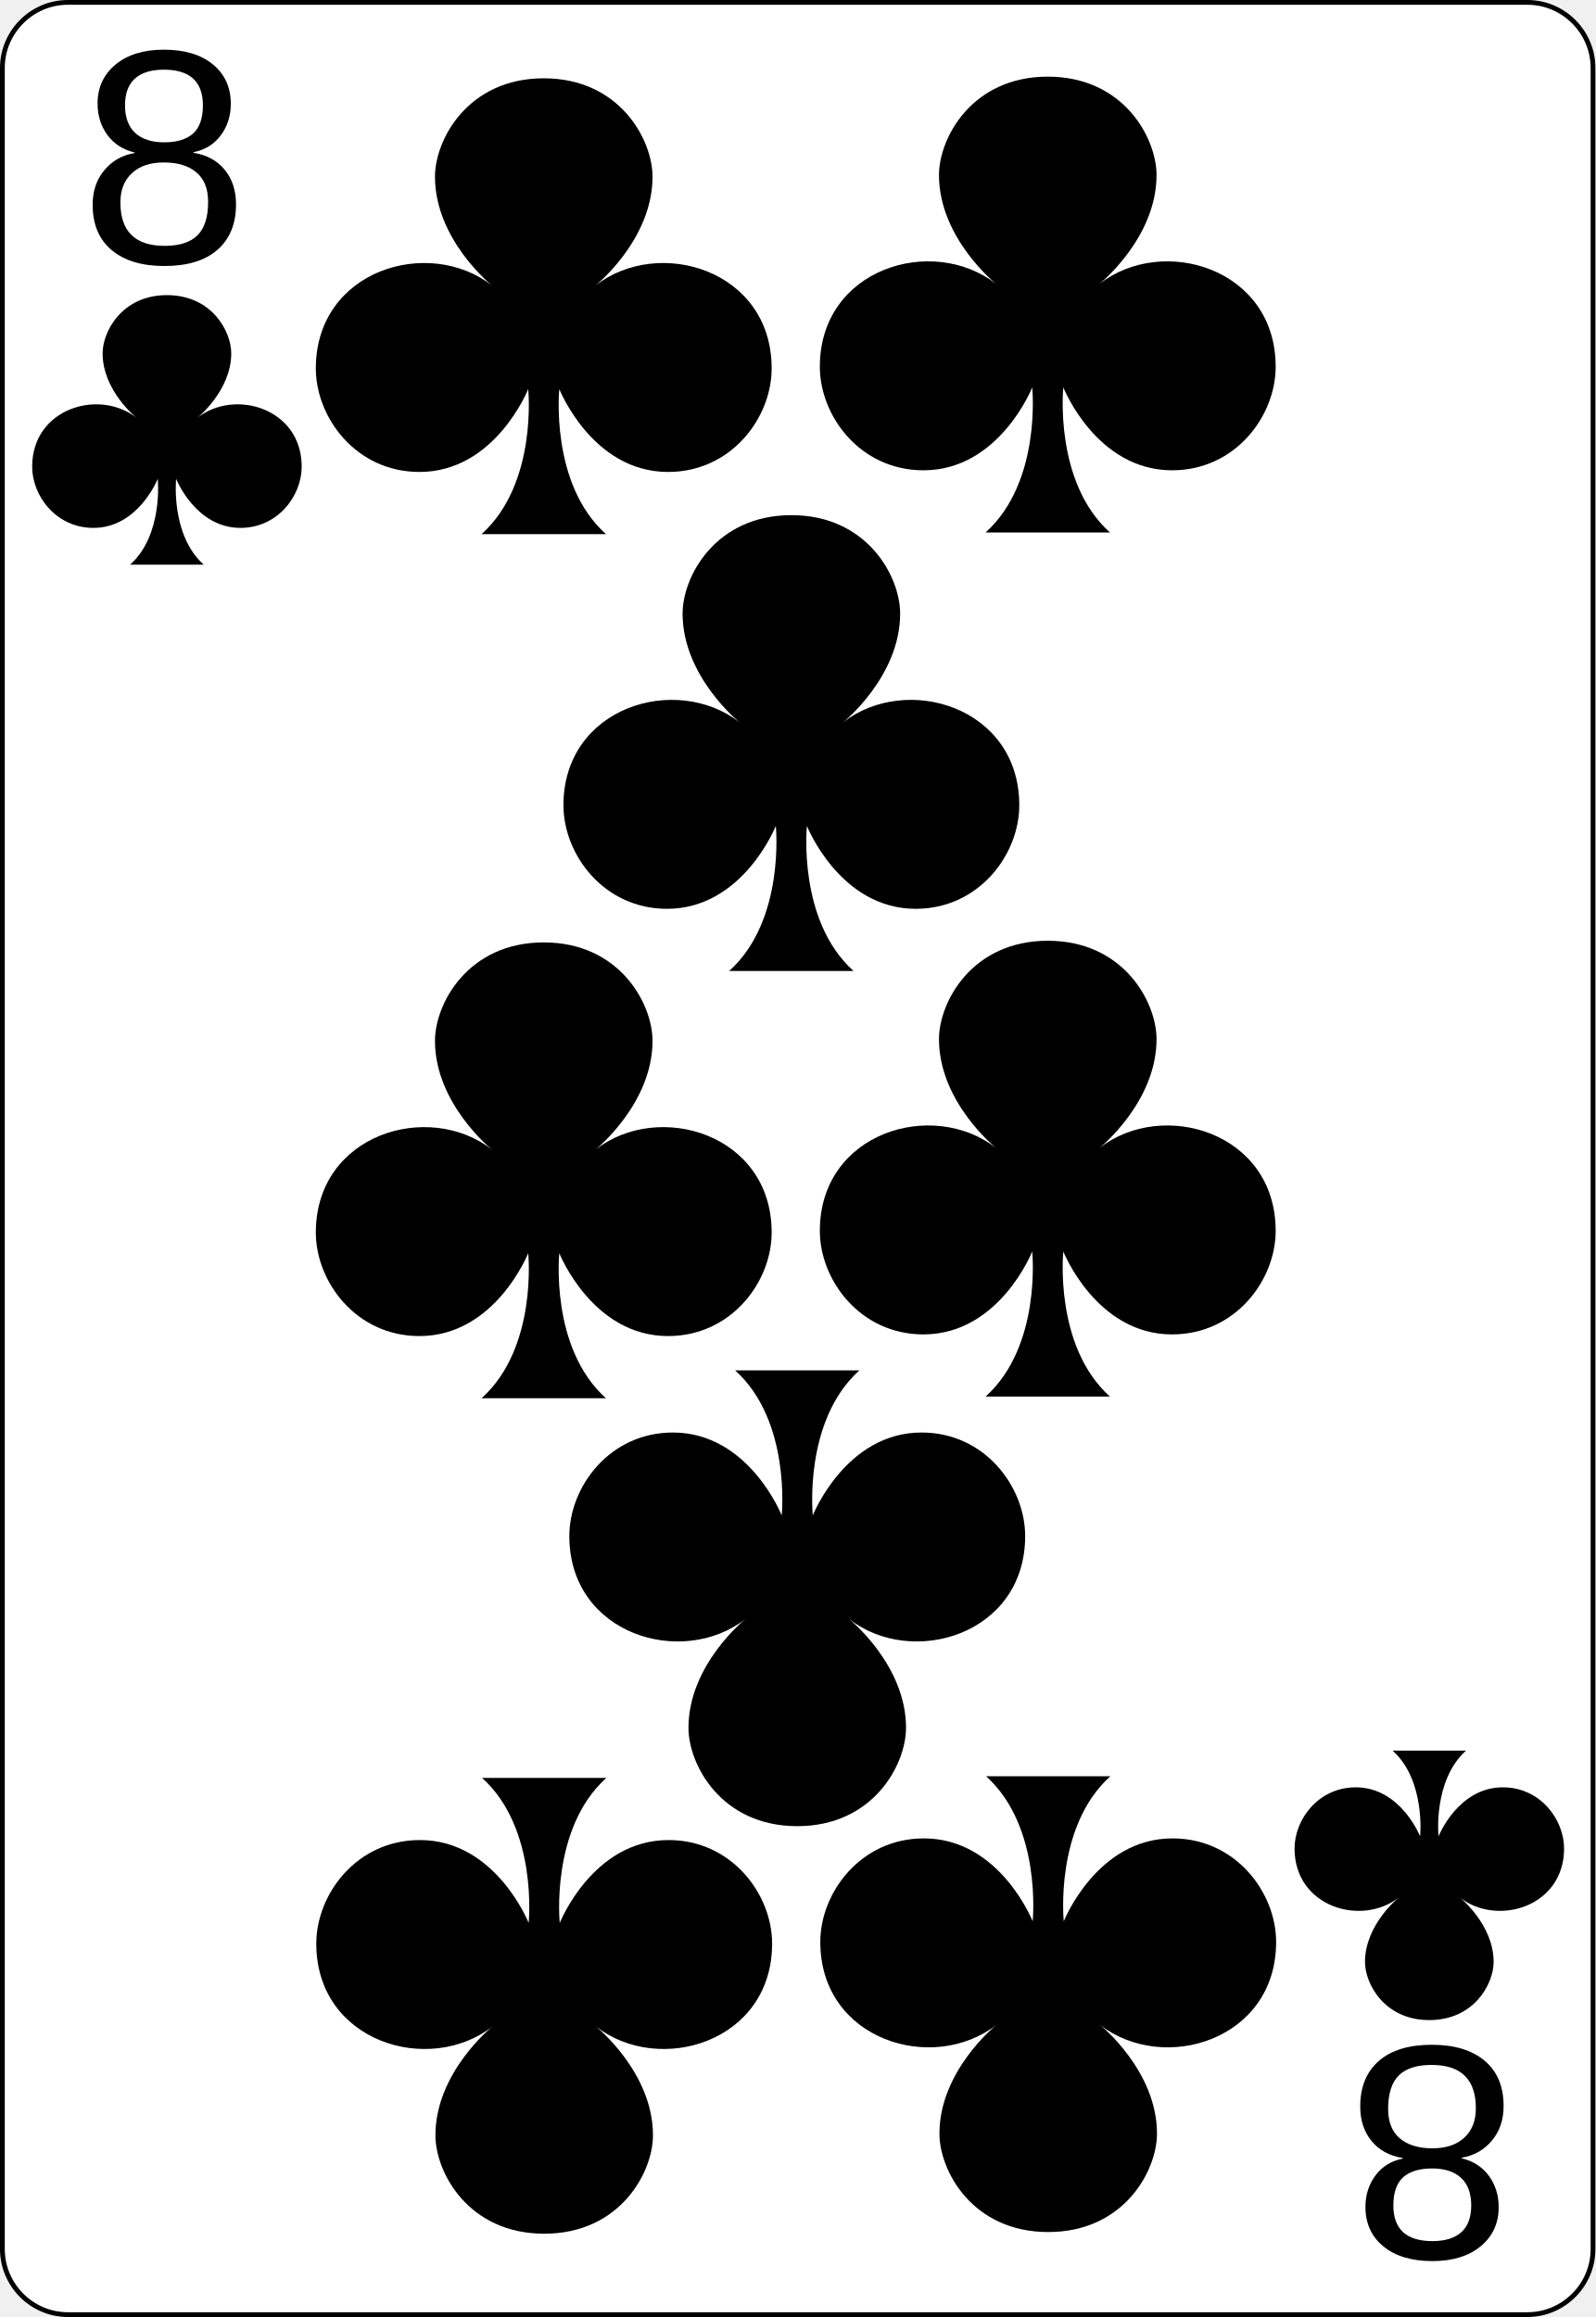
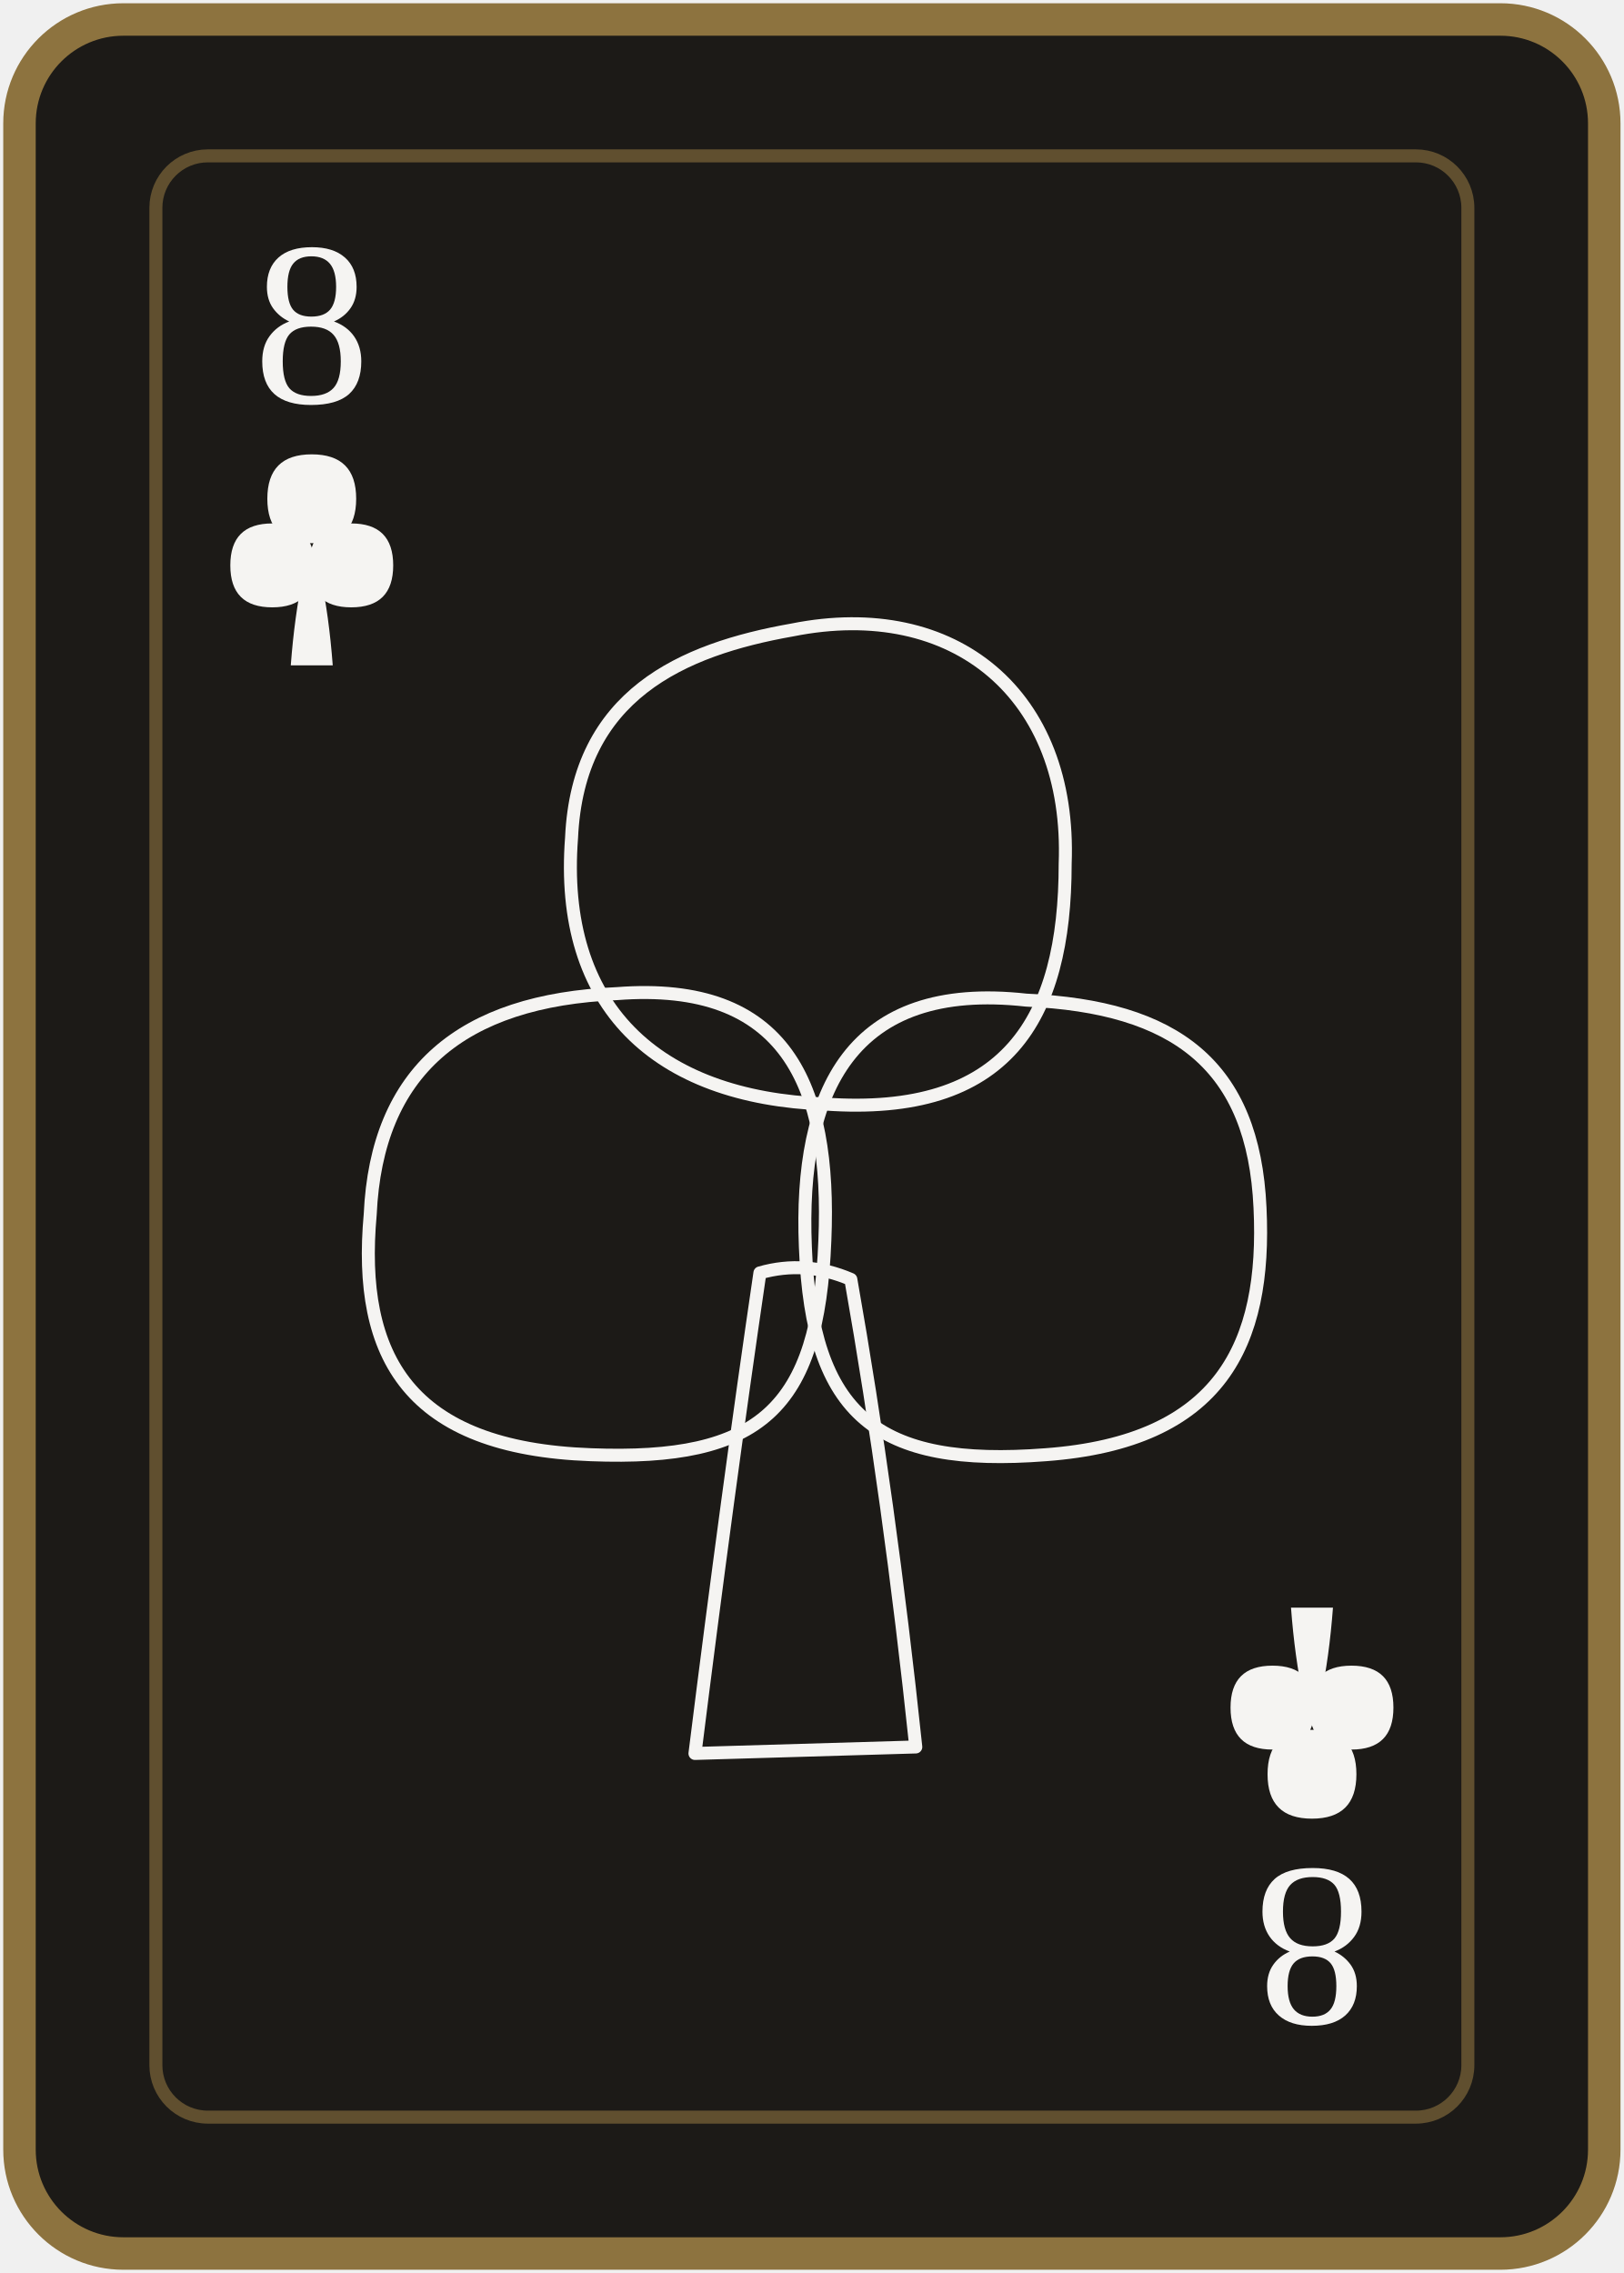
- <svg xmlns="http://www.w3.org/2000/svg" xmlns:xlink="http://www.w3.org/1999/xlink" width="167.087pt" height="242.667pt" viewBox="0 0 167.087 242.667" xml:space="preserve" id="svg2" version="1.1">
-   <defs id="defs41">
-     <radialGradient xlink:href="#linearGradient2984" id="radialGradient3760" cx="48.231" cy="18.138" fx="48.231" fy="18.138" r="9.5" gradientUnits="userSpaceOnUse" gradientTransform="matrix(-1.560526,0.01828294,-0.02684055,-2.290953,123.9838,58.80911)" />
-     <linearGradient id="linearGradient2984">
-       <stop style="stop-color:#000000;stop-opacity:1;" offset="0" id="stop2986" />
-       <stop style="stop-color:#000000;stop-opacity:0.656;" offset="1" id="stop2988" />
-     </linearGradient>
-     <radialGradient xlink:href="#linearGradient3784" id="radialGradient3792" cx="171.487" cy="511.223" fx="171.487" fy="511.223" r="81.903" gradientTransform="matrix(1.152989,-0.6739155,0.3948202,0.6754904,-233.6326,270.4008)" gradientUnits="userSpaceOnUse" />
-     <linearGradient id="linearGradient3784">
-       <stop style="stop-color:#ffffff;stop-opacity:0.534;" offset="0" id="stop3786" />
-       <stop style="stop-color:#000000;stop-opacity:0;" offset="1" id="stop3788" />
-     </linearGradient>
-     <radialGradient r="81.903" fy="511.223" fx="171.487" cy="511.223" cx="171.487" gradientTransform="matrix(1.152989,-0.6739155,0.3948202,0.6754904,-233.6326,270.4008)" gradientUnits="userSpaceOnUse" id="radialGradient3855" xlink:href="#linearGradient3784-4" />
-     <linearGradient id="linearGradient3784-4">
-       <stop style="stop-color:#ffffff;stop-opacity:0.519;" offset="0" id="stop3786-8" />
-       <stop style="stop-color:#000000;stop-opacity:0;" offset="1" id="stop3788-6" />
-     </linearGradient>
-     <radialGradient r="81.903" fy="461.841" fx="181.694" cy="461.841" cx="181.694" gradientTransform="matrix(1.152989,-0.6739155,0.3948202,0.6754904,-233.6326,270.4008)" gradientUnits="userSpaceOnUse" id="radialGradient3916" xlink:href="#linearGradient3784-3" />
-     <linearGradient id="linearGradient3784-3">
-       <stop style="stop-color:#ffffff;stop-opacity:0.702;" offset="0" id="stop3786-86" />
-       <stop style="stop-color:#000000;stop-opacity:0;" offset="1" id="stop3788-2" />
-     </linearGradient>
+ <svg xmlns="http://www.w3.org/2000/svg" viewBox="0 0 250 350" width="250" height="350" class="op-face">
+   <defs>
+     <style>
+       .op-face .op-bg {
+         fill: var(--op-color-neutral-minus-eight, #1c1a17);
+       }
+ 
+       /* opposite of the app's neutral background: light mode default is dark,
+          dark mode flips it light */
+       @media (prefers-color-scheme: dark) {
+         .op-face .op-bg {
+           fill: var(--op-color-neutral-plus-eight, #f5f4f2);
+         }
+       }
+ 
+       .op-face .op-border {
+         fill: none;
+         stroke: var(--op-color-primary-base, #8d733f);
+         stroke-width: 5;
+       }
+ 
+       .op-face .op-border-inner {
+         fill: none;
+         stroke: var(--op-color-primary-base, #8d733f);
+         stroke-width: 2;
+         opacity: 0.6;
+       }
+ 
+       /* clubs/spades are neutral ink, not the red alert token: light ink
+          on the default (dark) card, dark ink once the card flips light */
+       .op-face .op-club {
+         fill: var(--op-color-neutral-plus-eight, #f5f4f2);
+       }
+ 
+       .op-face .op-club-line {
+         fill: none;
+         stroke: var(--op-color-neutral-plus-eight, #f5f4f2);
+         stroke-width: 2;
+         stroke-linecap: round;
+         stroke-linejoin: round;
+       }
+ 
+       @media (prefers-color-scheme: dark) {
+         .op-face .op-club {
+           fill: var(--op-color-neutral-minus-eight, #1c1a17);
+         }
+ 
+         .op-face .op-club-line {
+           stroke: var(--op-color-neutral-minus-eight, #1c1a17);
+         }
+       }
+ 
+       .op-face .op-index {
+         fill: var(--op-color-neutral-plus-eight, #f5f4f2);
+         font-family: Georgia, 'Times New Roman', serif;
+         font-size: 36px;
+         text-anchor: middle;
+       }
+ 
+       @media (prefers-color-scheme: dark) {
+         .op-face .op-index {
+           fill: var(--op-color-neutral-minus-eight, #1c1a17);
+         }
+       }
+     </style>
  </defs>
-   <g id="Layer_x0020_1" style="fill-rule:nonzero;clip-rule:nonzero;stroke:#000000;stroke-miterlimit:4;">
-     <path style="fill:#FFFFFF;stroke-width:0.5;" d="M166.837,235.548c0,3.777-3.087,6.869-6.871,6.869H7.111c-3.775,0-6.861-3.092-6.861-6.869V7.12C0.25,3.343,3.336,0.25,7.111,0.25h152.855    c3.784,0,6.871,3.093,6.871,6.87v228.428z" id="path5" />
-     <g style="stroke:none;" id="g7">
-       <g id="g9">
- 				
- 			</g>
+   <g class="op-card">
+     <rect class="op-bg" x="3" y="3" width="244" height="344" rx="16" />
+     <rect class="op-border" x="3" y="3" width="244" height="344" rx="16" />
+     <rect class="op-border-inner" x="24" y="24" width="202" height="302" rx="8" />
+     <g transform="translate(48 62)">
+       <text class="op-index" x="0" y="0">8</text>
+       <g transform="translate(0 22.4) scale(0.19)">
+         <path class="op-club" d="M 0 -76 Q 36 -76 36 -40 Q 36 -4 0 -4 Q -36 -4 -36 -40 Q -36 -76 0 -76 Z" />
+         <path class="op-club" d="M -32 -20 Q 2 -20 2 14 Q 2 48 -32 48 Q -66 48 -66 14 Q -66 -20 -32 -20 Z" />
+         <path class="op-club" d="M 32 -20 Q 66 -20 66 14 Q 66 48 32 48 Q -2 48 -2 14 Q -2 -20 32 -20 Z" />
+         <path class="op-club" d="M -7 22 Q -14 55 -17 95 L 17 95 Q 14 55 7 22 Z" />
+       </g>
    </g>
-     <g id="g15">
- 			
- 		</g>
-     <g id="g19">
- 			
- 		</g>
-     <g style="stroke:none;" id="g23">
-       <g id="g25">
- 				
- 			</g>
+     <g transform="translate(202 288) rotate(180)">
+       <text class="op-index" x="0" y="0">8</text>
+       <g transform="translate(0 22.4) scale(0.19)">
+         <path class="op-club" d="M 0 -76 Q 36 -76 36 -40 Q 36 -4 0 -4 Q -36 -4 -36 -40 Q -36 -76 0 -76 Z" />
+         <path class="op-club" d="M -32 -20 Q 2 -20 2 14 Q 2 48 -32 48 Q -66 48 -66 14 Q -66 -20 -32 -20 Z" />
+         <path class="op-club" d="M 32 -20 Q 66 -20 66 14 Q 66 48 32 48 Q -2 48 -2 14 Q -2 -20 32 -20 Z" />
+         <path class="op-club" d="M -7 22 Q -14 55 -17 95 L 17 95 Q 14 55 7 22 Z" />
+       </g>
    </g>
-     <g style="stroke:none;" id="g31">
-       <g id="g33">
- 				
- 			</g>
+     <g transform="translate(125 175)">
+       <path class="op-club-line" d="M -3 -78 C 22 -83 40 -68 39 -42 C 39 -18 30 -3 2 -5 C -24 -6 -39 -20 -37 -46 C -36 -68 -20 -75 -3 -78 Z" />
+       <path class="op-club-line" d="M -30 -22 C -4 -24 3 -8 2 16 C 1 42 -8 50 -34 49 C -62 48 -70 34 -68 12 C -67 -10 -54 -21 -30 -22 Z" />
+       <path class="op-club-line" d="M 33 -21 C 6 -24 -2 -7 -1 17 C 0 43 10 51 36 49 C 63 47 70 32 69 11 C 68 -11 56 -20 33 -21 Z" />
+       <path class="op-club-line" d="M -8 21 Q -13 55 -18 95 L 16 94 Q 12 56 6 22 Q -1 19 -8 21 Z" />
    </g>
  </g>
-   <text xml:space="preserve" style="font-size:32px;font-style:normal;font-weight:normal;line-height:125%;letter-spacing:0px;word-spacing:0px;fill:#000000;fill-opacity:1;stroke:none;font-family:Bitstream Vera Sans" x="8.311" y="27.548" id="text3788">
-     <tspan id="tspan3790" x="8.311" y="27.548" style="font-style:normal;font-variant:normal;font-weight:normal;font-stretch:normal;font-family:Arial;-inkscape-font-specification:Arial">8</tspan>
-   </text>
-   <g transform="matrix(1.485651,0,0,1.485651,-54.02466,10.01807)" id="layer1-1-4">
-     <path id="cl-9" d="m 50.291,22.698 c 0,0 2.375,-1.9 2.375,-4.534 0,-1.542 -1.369,-4.102 -4.534,-4.102 -3.165,0 -4.534,2.561 -4.534,4.102 0,2.634 2.375,4.534 2.375,4.534 -2.638,-2.055 -7.341,-0.652 -7.341,3.455 0,2.056 1.68,4.318 4.318,4.318 3.165,0 4.534,-3.455 4.534,-3.455 0,0 0.402,3.938 -1.943,6.046 h 5.182 c -2.345,-2.107 -1.943,-6.046 -1.943,-6.046 0,0 1.369,3.455 4.534,3.455 2.639,0 4.318,-2.263 4.318,-4.318 0,-4.107 -4.703,-5.51 -7.341,-3.455 z" style="fill:#000000" />
-   </g>
-   <text xml:space="preserve" style="font-size:32px;font-style:normal;font-weight:normal;line-height:125%;letter-spacing:0px;word-spacing:0px;fill:#000000;fill-opacity:1;stroke:none;font-family:Bitstream Vera Sans" x="-158.864" y="-214.467" id="text3788-8" transform="scale(-1,-1)">
-     <tspan id="tspan3790-7" x="-158.864" y="-214.467" style="font-style:normal;font-variant:normal;font-weight:normal;font-stretch:normal;font-family:Arial;-inkscape-font-specification:Arial">8</tspan>
-   </text>
-   <g transform="matrix(-1.485651,0,0,-1.485651,221.1992,232.4618)" id="layer1-1-4-1">
-     <path id="cl-9-7" d="m 50.291,22.698 c 0,0 2.375,-1.9 2.375,-4.534 0,-1.542 -1.369,-4.102 -4.534,-4.102 -3.165,0 -4.534,2.561 -4.534,4.102 0,2.634 2.375,4.534 2.375,4.534 -2.638,-2.055 -7.341,-0.652 -7.341,3.455 0,2.056 1.68,4.318 4.318,4.318 3.165,0 4.534,-3.455 4.534,-3.455 0,0 0.402,3.938 -1.943,6.046 h 5.182 c -2.345,-2.107 -1.943,-6.046 -1.943,-6.046 0,0 1.369,3.455 4.534,3.455 2.639,0 4.318,-2.263 4.318,-4.318 0,-4.107 -4.703,-5.51 -7.341,-3.455 z" style="fill:#000000" />
-   </g>
-   <g transform="matrix(2.512578,0,0,2.512578,-63.98839,-27.13112)" id="layer1-1-4-8">
-     <path id="cl-9-8" d="m 50.291,22.698 c 0,0 2.375,-1.9 2.375,-4.534 0,-1.542 -1.369,-4.102 -4.534,-4.102 -3.165,0 -4.534,2.561 -4.534,4.102 0,2.634 2.375,4.534 2.375,4.534 -2.638,-2.055 -7.341,-0.652 -7.341,3.455 0,2.056 1.68,4.318 4.318,4.318 3.165,0 4.534,-3.455 4.534,-3.455 0,0 0.402,3.938 -1.943,6.046 h 5.182 c -2.345,-2.107 -1.943,-6.046 -1.943,-6.046 0,0 1.369,3.455 4.534,3.455 2.639,0 4.318,-2.263 4.318,-4.318 0,-4.107 -4.703,-5.51 -7.341,-3.455 z" style="fill:#000000" />
-   </g>
-   <g transform="matrix(-2.512578,0,0,-2.512578,177.9295,269.2751)" id="layer1-1-4-8-0">
-     <path id="cl-9-8-6" d="m 50.291,22.698 c 0,0 2.375,-1.9 2.375,-4.534 0,-1.542 -1.369,-4.102 -4.534,-4.102 -3.165,0 -4.534,2.561 -4.534,4.102 0,2.634 2.375,4.534 2.375,4.534 -2.638,-2.055 -7.341,-0.652 -7.341,3.455 0,2.056 1.68,4.318 4.318,4.318 3.165,0 4.534,-3.455 4.534,-3.455 0,0 0.402,3.938 -1.943,6.046 h 5.182 c -2.345,-2.107 -1.943,-6.046 -1.943,-6.046 0,0 1.369,3.455 4.534,3.455 2.639,0 4.318,-2.263 4.318,-4.318 0,-4.107 -4.703,-5.51 -7.341,-3.455 z" style="fill:#000000" />
-   </g>
-   <g transform="matrix(2.512578,0,0,2.512578,-63.98839,63.36968)" id="layer1-1-4-8-2">
-     <path id="cl-9-8-0" d="m 50.291,22.698 c 0,0 2.375,-1.9 2.375,-4.534 0,-1.542 -1.369,-4.102 -4.534,-4.102 -3.165,0 -4.534,2.561 -4.534,4.102 0,2.634 2.375,4.534 2.375,4.534 -2.638,-2.055 -7.341,-0.652 -7.341,3.455 0,2.056 1.68,4.318 4.318,4.318 3.165,0 4.534,-3.455 4.534,-3.455 0,0 0.402,3.938 -1.943,6.046 h 5.182 c -2.345,-2.107 -1.943,-6.046 -1.943,-6.046 0,0 1.369,3.455 4.534,3.455 2.639,0 4.318,-2.263 4.318,-4.318 0,-4.107 -4.703,-5.51 -7.341,-3.455 z" style="fill:#000000" />
-   </g>
-   <g transform="matrix(2.512578,0,0,2.512578,-11.20333,-27.30484)" id="layer1-1-4-8-8">
-     <path id="cl-9-8-9" d="m 50.291,22.698 c 0,0 2.375,-1.9 2.375,-4.534 0,-1.542 -1.369,-4.102 -4.534,-4.102 -3.165,0 -4.534,2.561 -4.534,4.102 0,2.634 2.375,4.534 2.375,4.534 -2.638,-2.055 -7.341,-0.652 -7.341,3.455 0,2.056 1.68,4.318 4.318,4.318 3.165,0 4.534,-3.455 4.534,-3.455 0,0 0.402,3.938 -1.943,6.046 h 5.182 c -2.345,-2.107 -1.943,-6.046 -1.943,-6.046 0,0 1.369,3.455 4.534,3.455 2.639,0 4.318,-2.263 4.318,-4.318 0,-4.107 -4.703,-5.51 -7.341,-3.455 z" style="fill:#000000" />
-   </g>
-   <g transform="matrix(-2.512578,0,0,-2.512578,230.7146,269.1014)" id="layer1-1-4-8-0-2">
-     <path id="cl-9-8-6-6" d="m 50.291,22.698 c 0,0 2.375,-1.9 2.375,-4.534 0,-1.542 -1.369,-4.102 -4.534,-4.102 -3.165,0 -4.534,2.561 -4.534,4.102 0,2.634 2.375,4.534 2.375,4.534 -2.638,-2.055 -7.341,-0.652 -7.341,3.455 0,2.056 1.68,4.318 4.318,4.318 3.165,0 4.534,-3.455 4.534,-3.455 0,0 0.402,3.938 -1.943,6.046 h 5.182 c -2.345,-2.107 -1.943,-6.046 -1.943,-6.046 0,0 1.369,3.455 4.534,3.455 2.639,0 4.318,-2.263 4.318,-4.318 0,-4.107 -4.703,-5.51 -7.341,-3.455 z" style="fill:#000000" />
-   </g>
-   <g transform="matrix(2.512578,0,0,2.512578,-11.20333,63.19596)" id="layer1-1-4-8-2-6">
-     <path id="cl-9-8-0-4" d="m 50.291,22.698 c 0,0 2.375,-1.9 2.375,-4.534 0,-1.542 -1.369,-4.102 -4.534,-4.102 -3.165,0 -4.534,2.561 -4.534,4.102 0,2.634 2.375,4.534 2.375,4.534 -2.638,-2.055 -7.341,-0.652 -7.341,3.455 0,2.056 1.68,4.318 4.318,4.318 3.165,0 4.534,-3.455 4.534,-3.455 0,0 0.402,3.938 -1.943,6.046 h 5.182 c -2.345,-2.107 -1.943,-6.046 -1.943,-6.046 0,0 1.369,3.455 4.534,3.455 2.639,0 4.318,-2.263 4.318,-4.318 0,-4.107 -4.703,-5.51 -7.341,-3.455 z" style="fill:#000000" />
-   </g>
-   <g transform="matrix(2.512578,0,0,2.512578,-38.0557,18.62236)" id="layer1-1-4-8-6">
-     <path id="cl-9-8-8" d="m 50.291,22.698 c 0,0 2.375,-1.9 2.375,-4.534 0,-1.542 -1.369,-4.102 -4.534,-4.102 -3.165,0 -4.534,2.561 -4.534,4.102 0,2.634 2.375,4.534 2.375,4.534 -2.638,-2.055 -7.341,-0.652 -7.341,3.455 0,2.056 1.68,4.318 4.318,4.318 3.165,0 4.534,-3.455 4.534,-3.455 0,0 0.402,3.938 -1.943,6.046 h 5.182 c -2.345,-2.107 -1.943,-6.046 -1.943,-6.046 0,0 1.369,3.455 4.534,3.455 2.639,0 4.318,-2.263 4.318,-4.318 0,-4.107 -4.703,-5.51 -7.341,-3.455 z" style="fill:#000000" />
-   </g>
-   <g transform="matrix(-2.512578,0,0,-2.512578,204.4313,226.5922)" id="layer1-1-4-8-6-8">
-     <path id="cl-9-8-8-8" d="m 50.291,22.698 c 0,0 2.375,-1.9 2.375,-4.534 0,-1.542 -1.369,-4.102 -4.534,-4.102 -3.165,0 -4.534,2.561 -4.534,4.102 0,2.634 2.375,4.534 2.375,4.534 -2.638,-2.055 -7.341,-0.652 -7.341,3.455 0,2.056 1.68,4.318 4.318,4.318 3.165,0 4.534,-3.455 4.534,-3.455 0,0 0.402,3.938 -1.943,6.046 h 5.182 c -2.345,-2.107 -1.943,-6.046 -1.943,-6.046 0,0 1.369,3.455 4.534,3.455 2.639,0 4.318,-2.263 4.318,-4.318 0,-4.107 -4.703,-5.51 -7.341,-3.455 z" style="fill:#000000" />
-   </g>
</svg>
